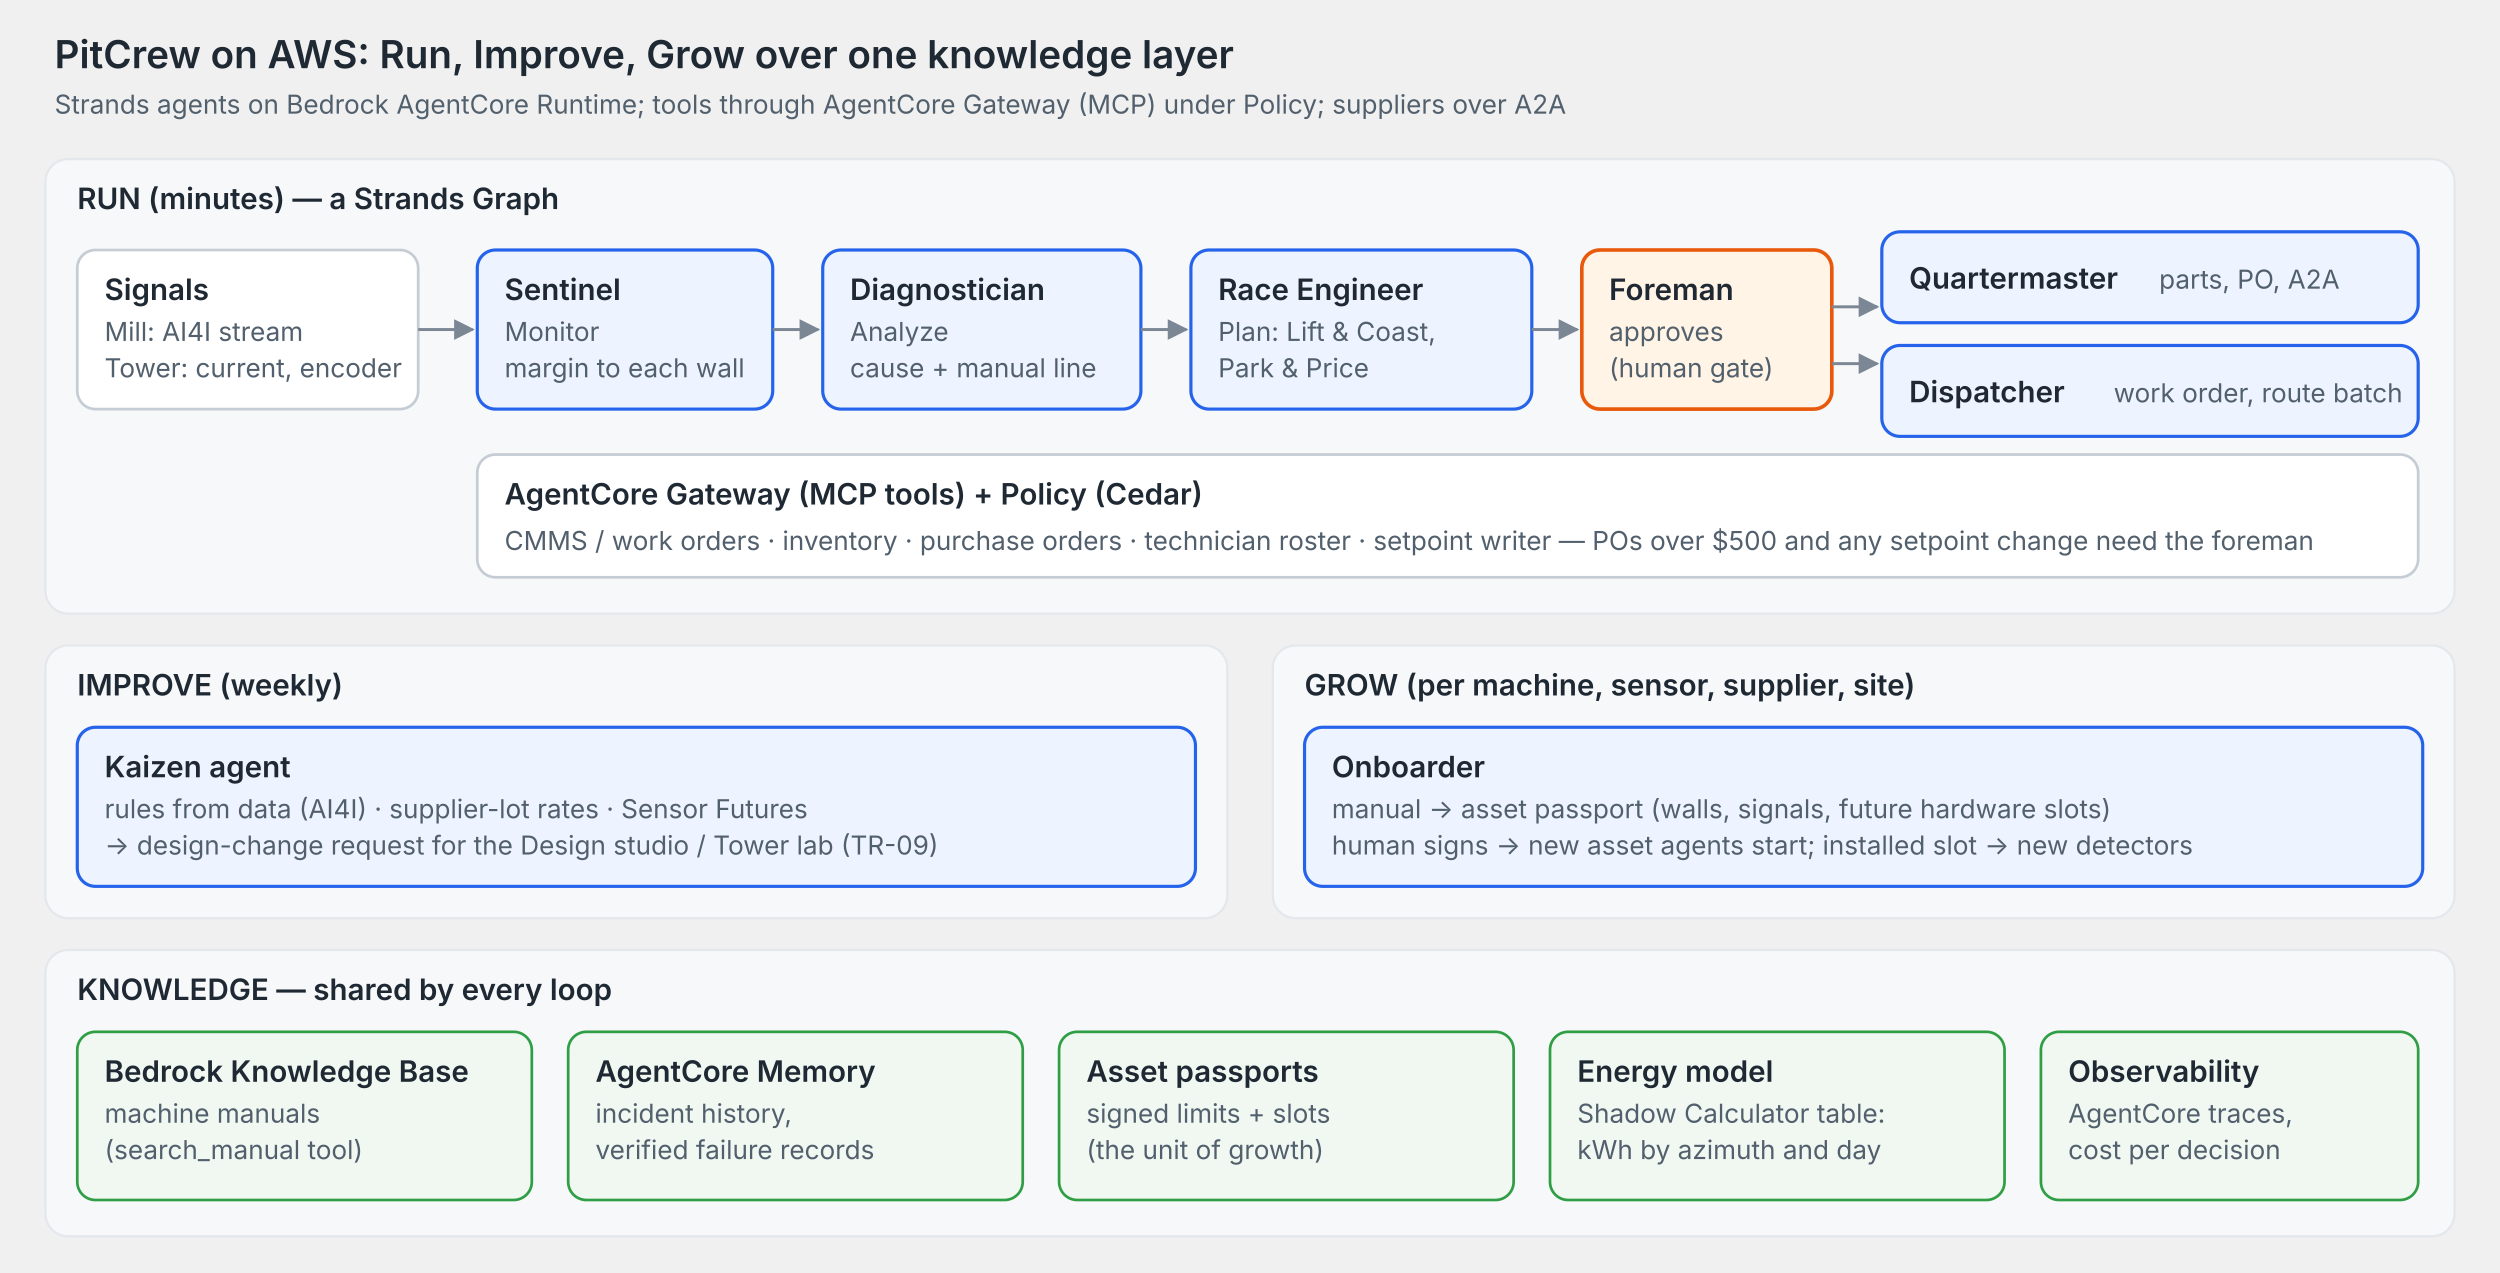
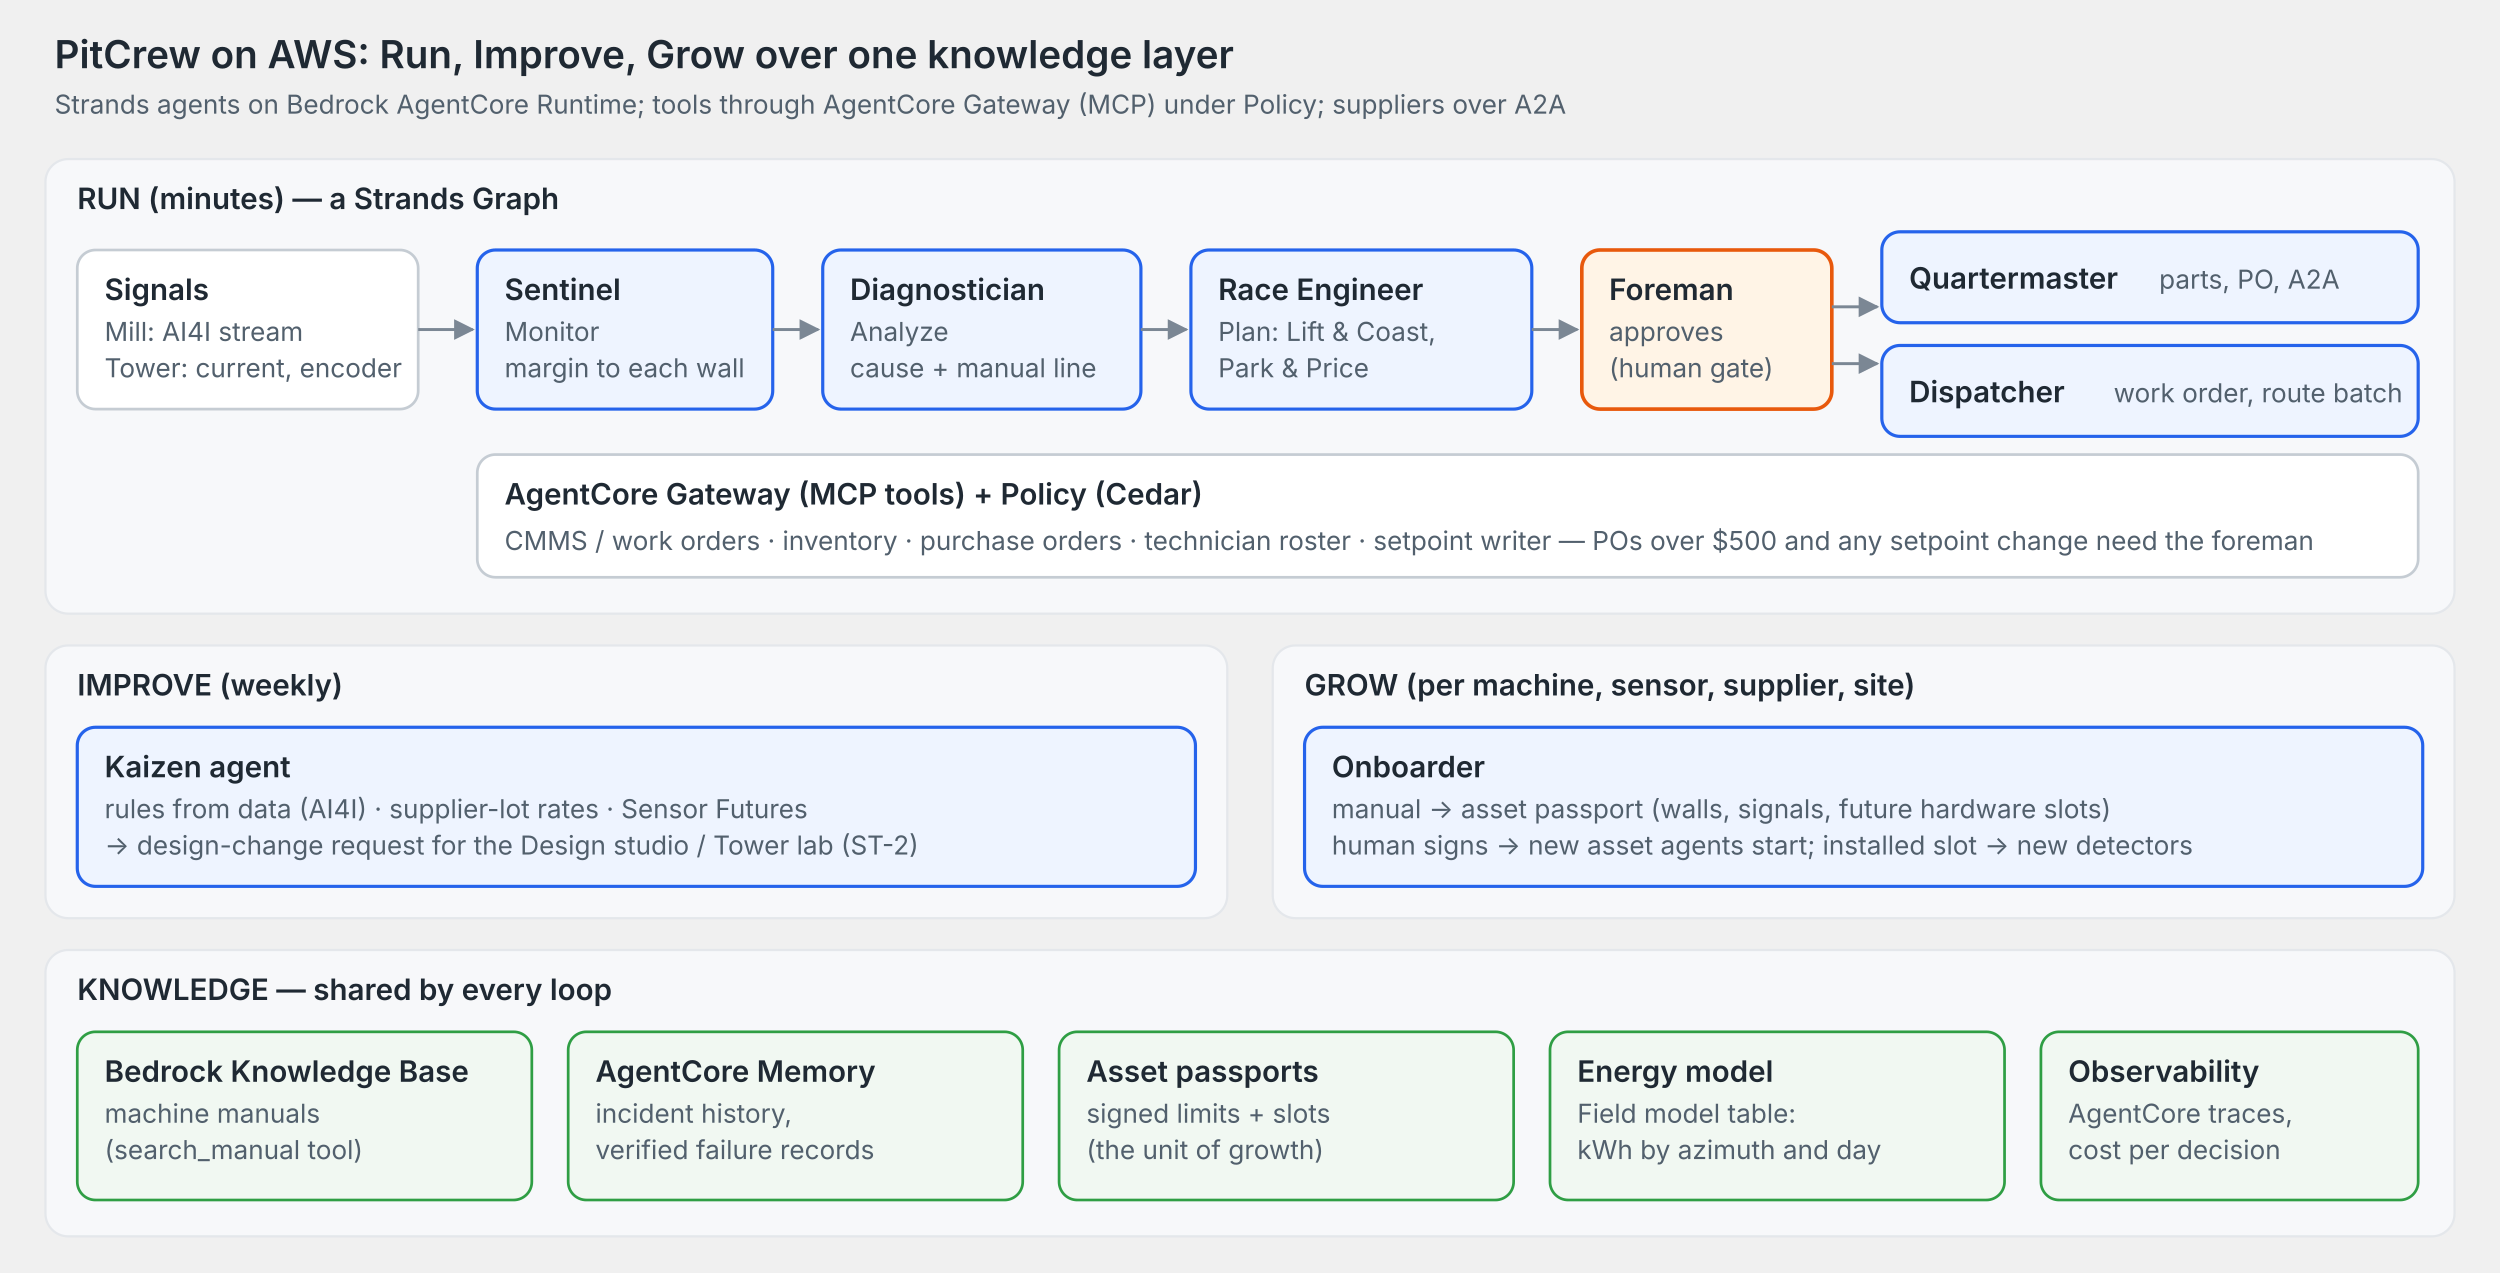
<svg xmlns="http://www.w3.org/2000/svg" viewBox="0 0 1100 560" font-family="Inter, Segoe UI, Helvetica, Arial, sans-serif" font-size="13">
  <defs>
    <marker id="a" viewBox="0 0 10 10" refX="9" refY="5" markerWidth="7" markerHeight="7" orient="auto-start-reverse">
      <path d="M0 0L10 5L0 10z" fill="#7b8794" />
    </marker>
    <style>
      .box{fill:#fff;stroke:#c5ccd3;stroke-width:1.2}
      .agent{fill:#eef4ff;stroke:#2563eb;stroke-width:1.4}
      .human{fill:#fff4e6;stroke:#e8590c;stroke-width:1.6}
      .k{fill:#f1f8f2;stroke:#2f9e44;stroke-width:1.2}
      .h{font-weight:600;fill:#1f2933}
      .s{fill:#52606d;font-size:11.5px}
      .lane{fill:#f7f8fa;stroke:#e4e7eb}
      .ln{stroke:#7b8794;stroke-width:1.3;fill:none}
    </style>
  </defs>
  <text x="24" y="30" class="h" font-size="17">PitCrew on AWS: Run, Improve, Grow over one knowledge layer</text>
  <text x="24" y="50" class="s">Strands agents on Bedrock AgentCore Runtime; tools through AgentCore Gateway (MCP) under Policy; suppliers over A2A</text>
  <rect x="20" y="70" width="1060" height="200" rx="10" class="lane" />
  <text x="34" y="92" class="h">RUN (minutes) — a Strands Graph</text>
  <rect x="34" y="110" width="150" height="70" rx="8" class="box" />
  <text x="46" y="132" class="h">Signals</text>
  <text x="46" y="150" class="s">Mill: AI4I stream</text>
  <text x="46" y="166" class="s">Tower: current, encoder</text>
  <rect x="210" y="110" width="130" height="70" rx="8" class="agent" />
  <text x="222" y="132" class="h">Sentinel</text>
  <text x="222" y="150" class="s">Monitor</text>
  <text x="222" y="166" class="s">margin to each wall</text>
  <rect x="362" y="110" width="140" height="70" rx="8" class="agent" />
  <text x="374" y="132" class="h">Diagnostician</text>
  <text x="374" y="150" class="s">Analyze</text>
  <text x="374" y="166" class="s">cause + manual line</text>
  <rect x="524" y="110" width="150" height="70" rx="8" class="agent" />
  <text x="536" y="132" class="h">Race Engineer</text>
  <text x="536" y="150" class="s">Plan: Lift &amp; Coast,</text>
  <text x="536" y="166" class="s">Park &amp; Price</text>
  <rect x="696" y="110" width="110" height="70" rx="8" class="human" />
  <text x="708" y="132" class="h">Foreman</text>
  <text x="708" y="150" class="s">approves</text>
  <text x="708" y="166" class="s">(human gate)</text>
  <rect x="828" y="102" width="236" height="40" rx="8" class="agent" />
  <text x="840" y="127" class="h">Quartermaster</text>
  <text x="950" y="127" class="s">parts, PO, A2A</text>
  <rect x="828" y="152" width="236" height="40" rx="8" class="agent" />
  <text x="840" y="177" class="h">Dispatcher</text>
  <text x="930" y="177" class="s">work order, route batch</text>
  <path class="ln" d="M184 145H208" marker-end="url(#a)" />
  <path class="ln" d="M340 145H360" marker-end="url(#a)" />
  <path class="ln" d="M502 145H522" marker-end="url(#a)" />
  <path class="ln" d="M674 145H694" marker-end="url(#a)" />
  <path class="ln" d="M806 135H826" marker-end="url(#a)" />
  <path class="ln" d="M806 160H826" marker-end="url(#a)" />
  <rect x="210" y="200" width="854" height="54" rx="8" class="box" />
  <text x="222" y="222" class="h">AgentCore Gateway (MCP tools) + Policy (Cedar)</text>
  <text x="222" y="242" class="s">CMMS / work orders · inventory · purchase orders · technician roster · setpoint writer — POs over $500 and any setpoint change need the foreman</text>
  <rect x="20" y="284" width="520" height="120" rx="10" class="lane" />
  <text x="34" y="306" class="h">IMPROVE (weekly)</text>
  <rect x="34" y="320" width="492" height="70" rx="8" class="agent" />
  <text x="46" y="342" class="h">Kaizen agent</text>
  <text x="46" y="360" class="s">rules from data (AI4I) · supplier-lot rates · Sensor Futures</text>
-   <text x="46" y="376" class="s">→ design-change request for the Design studio / Tower lab (TR-09)</text>
+   <text x="46" y="376" class="s">→ design-change request for the Design studio / Tower lab (ST-2)</text>
  <rect x="560" y="284" width="520" height="120" rx="10" class="lane" />
  <text x="574" y="306" class="h">GROW (per machine, sensor, supplier, site)</text>
  <rect x="574" y="320" width="492" height="70" rx="8" class="agent" />
  <text x="586" y="342" class="h">Onboarder</text>
  <text x="586" y="360" class="s">manual → asset passport (walls, signals, future hardware slots)</text>
  <text x="586" y="376" class="s">human signs → new asset agents start; installed slot → new detectors</text>
  <rect x="20" y="418" width="1060" height="126" rx="10" class="lane" />
  <text x="34" y="440" class="h">KNOWLEDGE — shared by every loop</text>
  <rect x="34" y="454" width="200" height="74" rx="8" class="k" />
  <text x="46" y="476" class="h">Bedrock Knowledge Base</text>
  <text x="46" y="494" class="s">machine manuals</text>
  <text x="46" y="510" class="s">(search_manual tool)</text>
  <rect x="250" y="454" width="200" height="74" rx="8" class="k" />
  <text x="262" y="476" class="h">AgentCore Memory</text>
  <text x="262" y="494" class="s">incident history,</text>
  <text x="262" y="510" class="s">verified failure records</text>
  <rect x="466" y="454" width="200" height="74" rx="8" class="k" />
  <text x="478" y="476" class="h">Asset passports</text>
  <text x="478" y="494" class="s">signed limits + slots</text>
  <text x="478" y="510" class="s">(the unit of growth)</text>
  <rect x="682" y="454" width="200" height="74" rx="8" class="k" />
  <text x="694" y="476" class="h">Energy model</text>
-   <text x="694" y="494" class="s">Shadow Calculator table:</text>
+   <text x="694" y="494" class="s">Field model table:</text>
  <text x="694" y="510" class="s">kWh by azimuth and day</text>
  <rect x="898" y="454" width="166" height="74" rx="8" class="k" />
  <text x="910" y="476" class="h">Observability</text>
  <text x="910" y="494" class="s">AgentCore traces,</text>
  <text x="910" y="510" class="s">cost per decision</text>
</svg>
